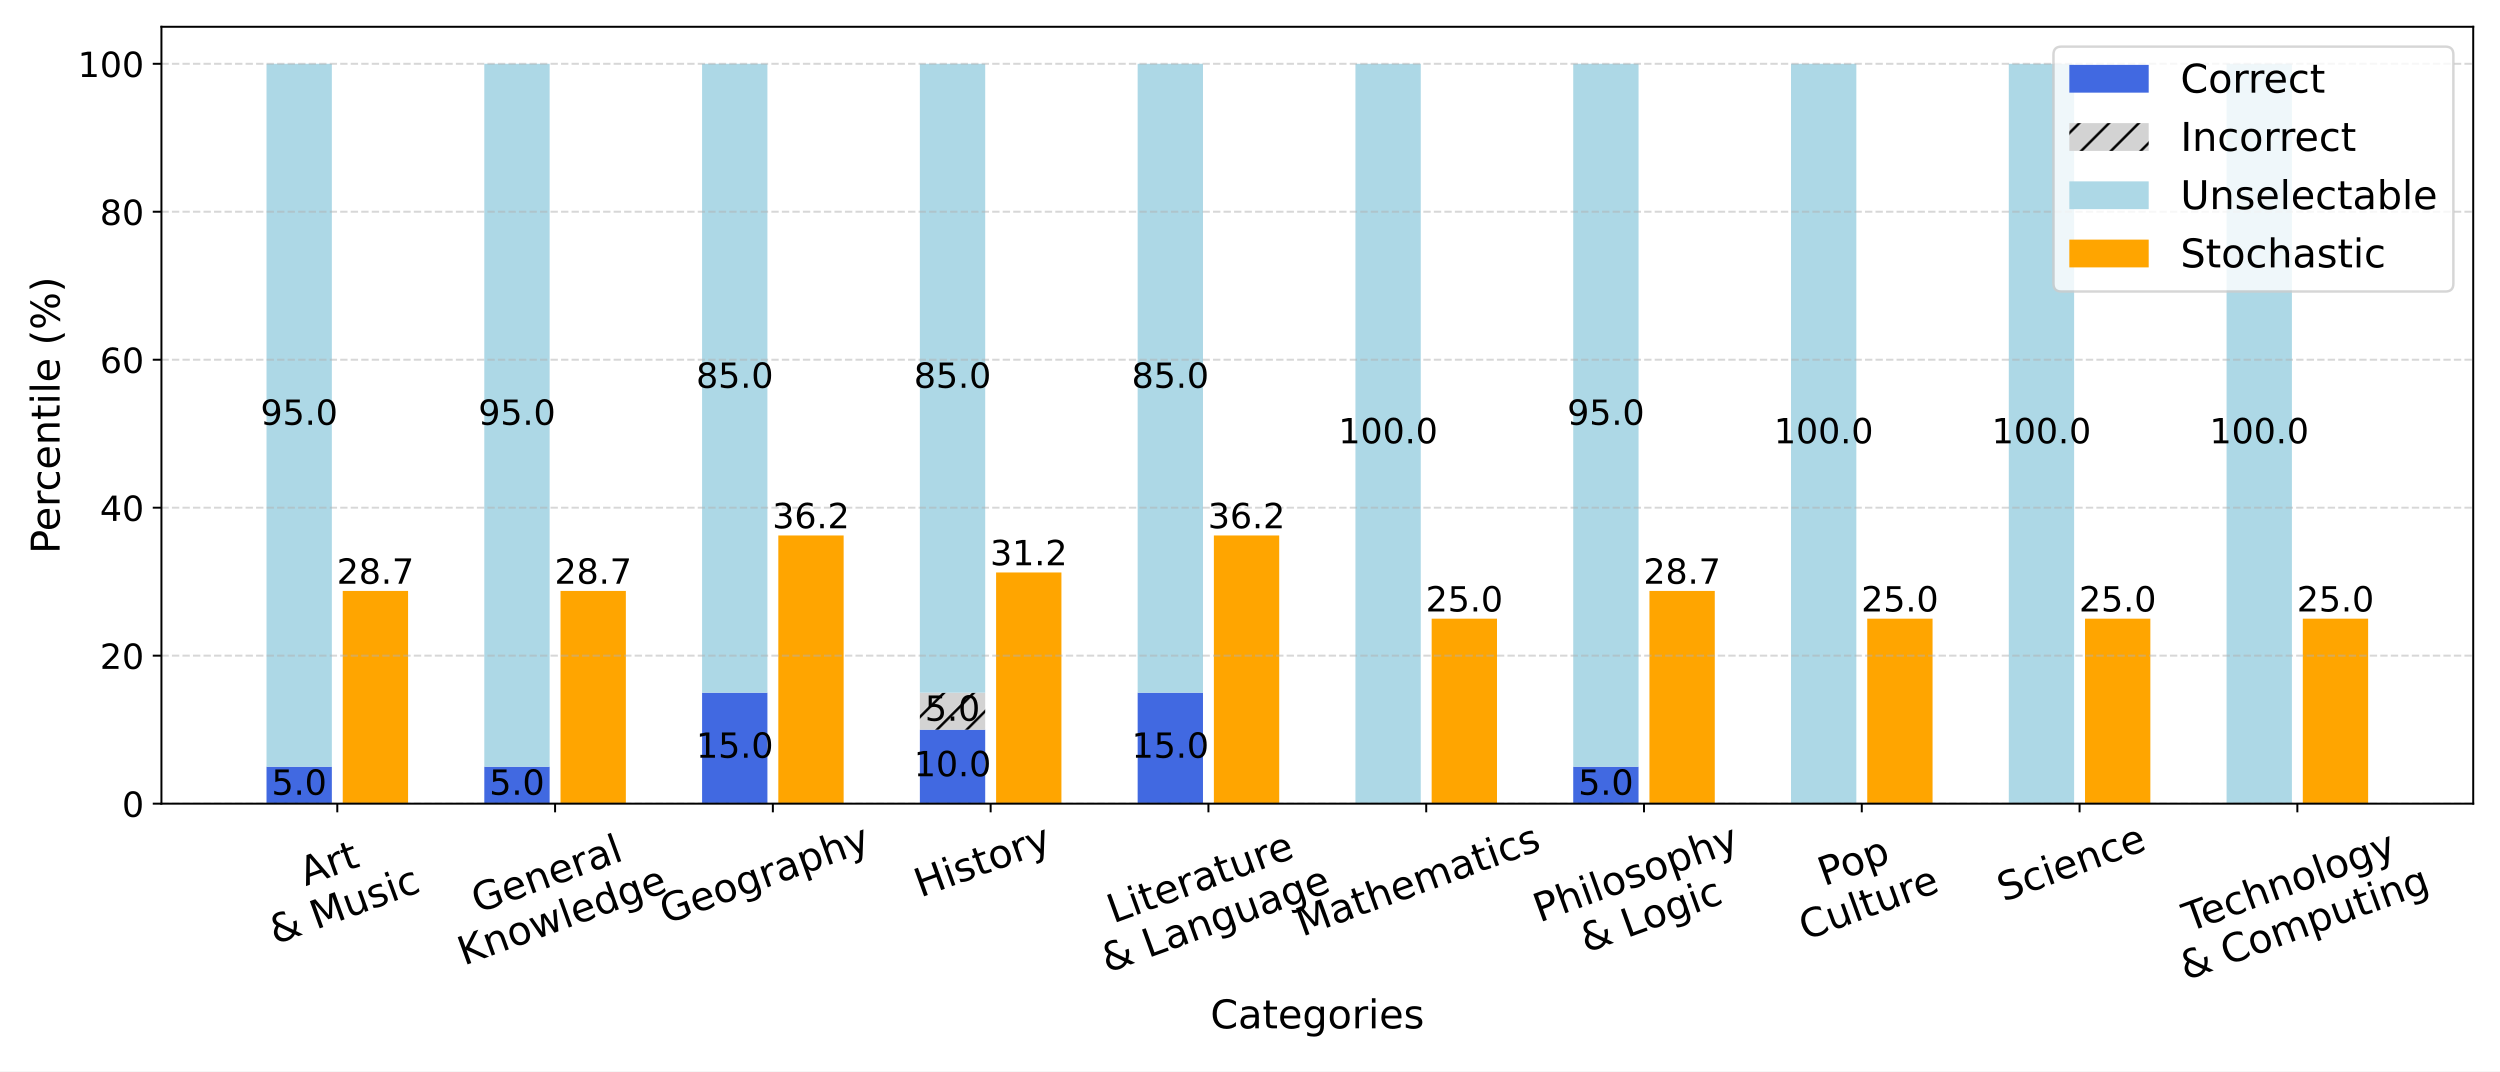
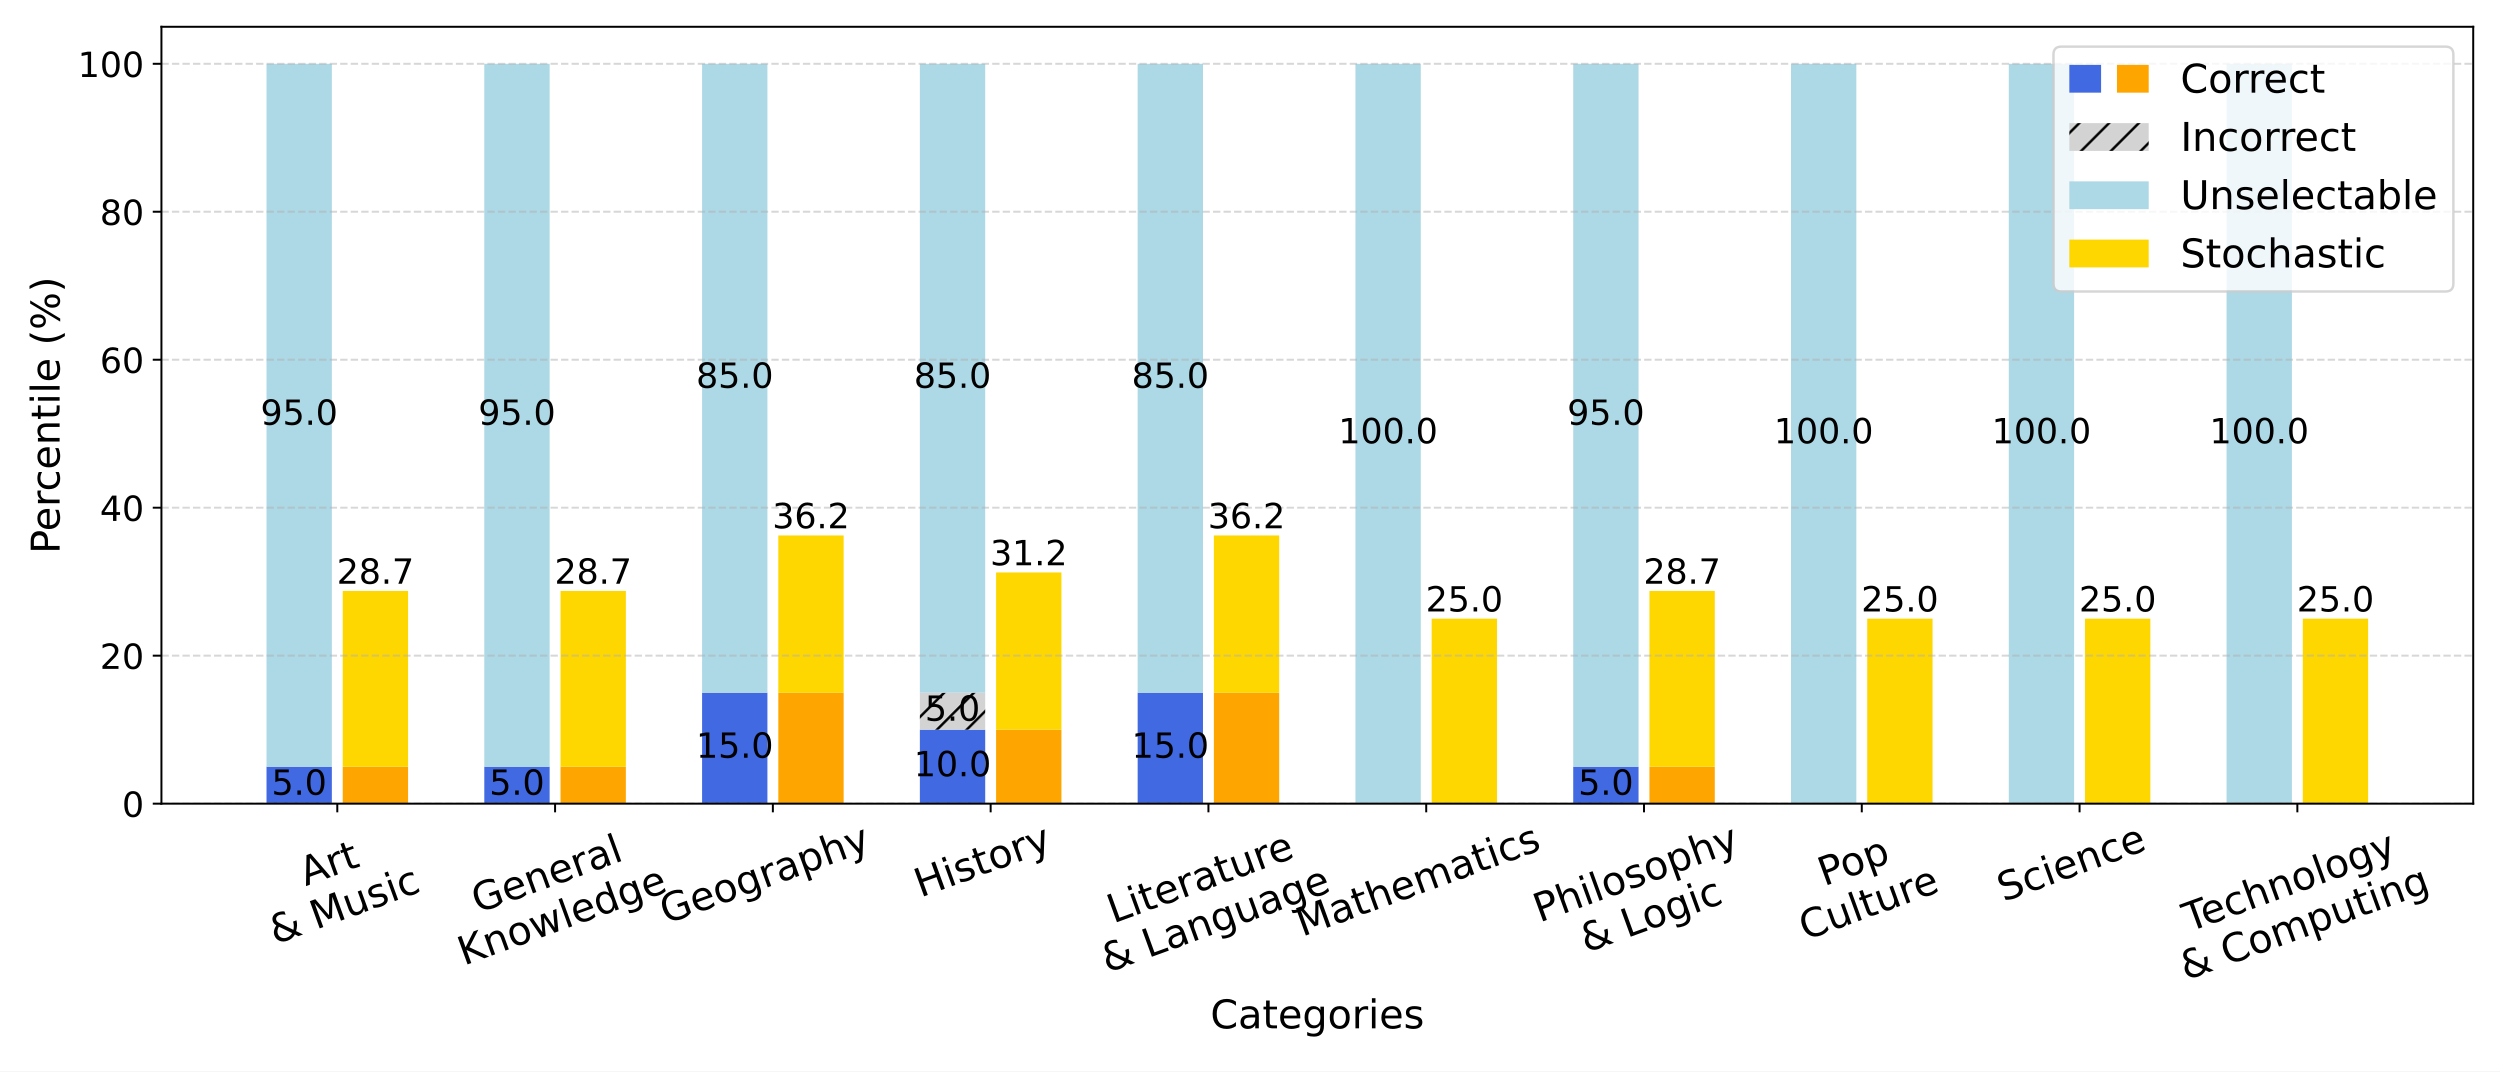
<svg xmlns="http://www.w3.org/2000/svg" xmlns:xlink="http://www.w3.org/1999/xlink" width="1008pt" height="432pt" viewBox="0 0 1008 432" version="1.1">
  <defs>
    <style type="text/css">*{stroke-linejoin: round; stroke-linecap: butt}</style>
  </defs>
  <g id="figure_1">
    <g id="patch_1">
      <path d="M 0 432  L 1008 432  L 1008 0  L 0 0  z " style="fill: #ffffff" />
    </g>
    <g id="axes_1">
      <g id="patch_2">
        <path d="M 65.09 324.036  L 997.2 324.036  L 997.2 10.8  L 65.09 10.8  z " style="fill: #ffffff" />
      </g>
      <g id="patch_3">
-         <path d="M 107.459 324.036  L 133.802 324.036  L 133.802 309.12  L 107.459 309.12  z " clip-path="url(#p99cdf0e77d)" style="fill: #4169e1" />
+         <path d="M 107.459 324.036  L 133.802 324.036  L 133.802 309.12  L 107.459 309.12  z " clip-path="url(#p5d17ee4fff)" style="fill: #4169e1" />
      </g>
      <g id="patch_4">
-         <path d="M 195.269 324.036  L 221.612 324.036  L 221.612 309.12  L 195.269 309.12  z " clip-path="url(#p99cdf0e77d)" style="fill: #4169e1" />
+         <path d="M 195.269 324.036  L 221.612 324.036  L 221.612 309.12  L 195.269 309.12  z " clip-path="url(#p5d17ee4fff)" style="fill: #4169e1" />
      </g>
      <g id="patch_5">
-         <path d="M 283.08 324.036  L 309.423 324.036  L 309.423 279.288  L 283.08 279.288  z " clip-path="url(#p99cdf0e77d)" style="fill: #4169e1" />
+         <path d="M 283.08 324.036  L 309.423 324.036  L 309.423 279.288  L 283.08 279.288  z " clip-path="url(#p5d17ee4fff)" style="fill: #4169e1" />
      </g>
      <g id="patch_6">
-         <path d="M 370.891 324.036  L 397.234 324.036  L 397.234 294.204  L 370.891 294.204  z " clip-path="url(#p99cdf0e77d)" style="fill: #4169e1" />
+         <path d="M 370.891 324.036  L 397.234 324.036  L 397.234 294.204  L 370.891 294.204  z " clip-path="url(#p5d17ee4fff)" style="fill: #4169e1" />
      </g>
      <g id="patch_7">
-         <path d="M 458.701 324.036  L 485.044 324.036  L 485.044 279.288  L 458.701 279.288  z " clip-path="url(#p99cdf0e77d)" style="fill: #4169e1" />
+         <path d="M 458.701 324.036  L 485.044 324.036  L 485.044 279.288  L 458.701 279.288  z " clip-path="url(#p5d17ee4fff)" style="fill: #4169e1" />
      </g>
      <g id="patch_8">
-         <path d="M 546.512 324.036  L 572.855 324.036  L 572.855 324.036  L 546.512 324.036  z " clip-path="url(#p99cdf0e77d)" style="fill: #4169e1" />
+         <path d="M 546.512 324.036  L 572.855 324.036  L 572.855 324.036  L 546.512 324.036  z " clip-path="url(#p5d17ee4fff)" style="fill: #4169e1" />
      </g>
      <g id="patch_9">
-         <path d="M 634.323 324.036  L 660.666 324.036  L 660.666 309.12  L 634.323 309.12  z " clip-path="url(#p99cdf0e77d)" style="fill: #4169e1" />
+         <path d="M 634.323 324.036  L 660.666 324.036  L 660.666 309.12  L 634.323 309.12  z " clip-path="url(#p5d17ee4fff)" style="fill: #4169e1" />
      </g>
      <g id="patch_10">
-         <path d="M 722.133 324.036  L 748.476 324.036  L 748.476 324.036  L 722.133 324.036  z " clip-path="url(#p99cdf0e77d)" style="fill: #4169e1" />
+         <path d="M 722.133 324.036  L 748.476 324.036  L 748.476 324.036  L 722.133 324.036  z " clip-path="url(#p5d17ee4fff)" style="fill: #4169e1" />
      </g>
      <g id="patch_11">
-         <path d="M 809.944 324.036  L 836.287 324.036  L 836.287 324.036  L 809.944 324.036  z " clip-path="url(#p99cdf0e77d)" style="fill: #4169e1" />
+         <path d="M 809.944 324.036  L 836.287 324.036  L 836.287 324.036  L 809.944 324.036  z " clip-path="url(#p5d17ee4fff)" style="fill: #4169e1" />
      </g>
      <g id="patch_12">
-         <path d="M 897.754 324.036  L 924.098 324.036  L 924.098 324.036  L 897.754 324.036  z " clip-path="url(#p99cdf0e77d)" style="fill: #4169e1" />
+         <path d="M 897.754 324.036  L 924.098 324.036  L 924.098 324.036  L 897.754 324.036  z " clip-path="url(#p5d17ee4fff)" style="fill: #4169e1" />
      </g>
      <g id="patch_13">
-         <path d="M 107.459 309.12  L 133.802 309.12  L 133.802 309.12  L 107.459 309.12  z " clip-path="url(#p99cdf0e77d)" style="fill: url(#hf9be5c6418)" />
+         <path d="M 107.459 309.12  L 133.802 309.12  L 133.802 309.12  L 107.459 309.12  z " clip-path="url(#p5d17ee4fff)" style="fill: url(#he1ae706a05)" />
      </g>
      <g id="patch_14">
-         <path d="M 195.269 309.12  L 221.612 309.12  L 221.612 309.12  L 195.269 309.12  z " clip-path="url(#p99cdf0e77d)" style="fill: url(#hf9be5c6418)" />
+         <path d="M 195.269 309.12  L 221.612 309.12  L 221.612 309.12  L 195.269 309.12  z " clip-path="url(#p5d17ee4fff)" style="fill: url(#he1ae706a05)" />
      </g>
      <g id="patch_15">
-         <path d="M 283.08 279.288  L 309.423 279.288  L 309.423 279.288  L 283.08 279.288  z " clip-path="url(#p99cdf0e77d)" style="fill: url(#hf9be5c6418)" />
+         <path d="M 283.08 279.288  L 309.423 279.288  L 309.423 279.288  L 283.08 279.288  z " clip-path="url(#p5d17ee4fff)" style="fill: url(#he1ae706a05)" />
      </g>
      <g id="patch_16">
-         <path d="M 370.891 294.204  L 397.234 294.204  L 397.234 279.288  L 370.891 279.288  z " clip-path="url(#p99cdf0e77d)" style="fill: url(#hf9be5c6418)" />
+         <path d="M 370.891 294.204  L 397.234 294.204  L 397.234 279.288  L 370.891 279.288  z " clip-path="url(#p5d17ee4fff)" style="fill: url(#he1ae706a05)" />
      </g>
      <g id="patch_17">
-         <path d="M 458.701 279.288  L 485.044 279.288  L 485.044 279.288  L 458.701 279.288  z " clip-path="url(#p99cdf0e77d)" style="fill: url(#hf9be5c6418)" />
+         <path d="M 458.701 279.288  L 485.044 279.288  L 485.044 279.288  L 458.701 279.288  z " clip-path="url(#p5d17ee4fff)" style="fill: url(#he1ae706a05)" />
      </g>
      <g id="patch_18">
-         <path d="M 546.512 324.036  L 572.855 324.036  L 572.855 324.036  L 546.512 324.036  z " clip-path="url(#p99cdf0e77d)" style="fill: url(#hf9be5c6418)" />
+         <path d="M 546.512 324.036  L 572.855 324.036  L 572.855 324.036  L 546.512 324.036  z " clip-path="url(#p5d17ee4fff)" style="fill: url(#he1ae706a05)" />
      </g>
      <g id="patch_19">
-         <path d="M 634.323 309.12  L 660.666 309.12  L 660.666 309.12  L 634.323 309.12  z " clip-path="url(#p99cdf0e77d)" style="fill: url(#hf9be5c6418)" />
+         <path d="M 634.323 309.12  L 660.666 309.12  L 660.666 309.12  L 634.323 309.12  z " clip-path="url(#p5d17ee4fff)" style="fill: url(#he1ae706a05)" />
      </g>
      <g id="patch_20">
-         <path d="M 722.133 324.036  L 748.476 324.036  L 748.476 324.036  L 722.133 324.036  z " clip-path="url(#p99cdf0e77d)" style="fill: url(#hf9be5c6418)" />
+         <path d="M 722.133 324.036  L 748.476 324.036  L 748.476 324.036  L 722.133 324.036  z " clip-path="url(#p5d17ee4fff)" style="fill: url(#he1ae706a05)" />
      </g>
      <g id="patch_21">
-         <path d="M 809.944 324.036  L 836.287 324.036  L 836.287 324.036  L 809.944 324.036  z " clip-path="url(#p99cdf0e77d)" style="fill: url(#hf9be5c6418)" />
+         <path d="M 809.944 324.036  L 836.287 324.036  L 836.287 324.036  L 809.944 324.036  z " clip-path="url(#p5d17ee4fff)" style="fill: url(#he1ae706a05)" />
      </g>
      <g id="patch_22">
-         <path d="M 897.754 324.036  L 924.098 324.036  L 924.098 324.036  L 897.754 324.036  z " clip-path="url(#p99cdf0e77d)" style="fill: url(#hf9be5c6418)" />
+         <path d="M 897.754 324.036  L 924.098 324.036  L 924.098 324.036  L 897.754 324.036  z " clip-path="url(#p5d17ee4fff)" style="fill: url(#he1ae706a05)" />
      </g>
      <g id="patch_23">
-         <path d="M 107.459 309.12  L 133.802 309.12  L 133.802 25.716  L 107.459 25.716  z " clip-path="url(#p99cdf0e77d)" style="fill: #add8e6" />
+         <path d="M 107.459 309.12  L 133.802 309.12  L 133.802 25.716  L 107.459 25.716  z " clip-path="url(#p5d17ee4fff)" style="fill: #add8e6" />
      </g>
      <g id="patch_24">
-         <path d="M 195.269 309.12  L 221.612 309.12  L 221.612 25.716  L 195.269 25.716  z " clip-path="url(#p99cdf0e77d)" style="fill: #add8e6" />
+         <path d="M 195.269 309.12  L 221.612 309.12  L 221.612 25.716  L 195.269 25.716  z " clip-path="url(#p5d17ee4fff)" style="fill: #add8e6" />
      </g>
      <g id="patch_25">
-         <path d="M 283.08 279.288  L 309.423 279.288  L 309.423 25.716  L 283.08 25.716  z " clip-path="url(#p99cdf0e77d)" style="fill: #add8e6" />
+         <path d="M 283.08 279.288  L 309.423 279.288  L 309.423 25.716  L 283.08 25.716  z " clip-path="url(#p5d17ee4fff)" style="fill: #add8e6" />
      </g>
      <g id="patch_26">
-         <path d="M 370.891 279.288  L 397.234 279.288  L 397.234 25.716  L 370.891 25.716  z " clip-path="url(#p99cdf0e77d)" style="fill: #add8e6" />
+         <path d="M 370.891 279.288  L 397.234 279.288  L 397.234 25.716  L 370.891 25.716  z " clip-path="url(#p5d17ee4fff)" style="fill: #add8e6" />
      </g>
      <g id="patch_27">
-         <path d="M 458.701 279.288  L 485.044 279.288  L 485.044 25.716  L 458.701 25.716  z " clip-path="url(#p99cdf0e77d)" style="fill: #add8e6" />
+         <path d="M 458.701 279.288  L 485.044 279.288  L 485.044 25.716  L 458.701 25.716  z " clip-path="url(#p5d17ee4fff)" style="fill: #add8e6" />
      </g>
      <g id="patch_28">
-         <path d="M 546.512 324.036  L 572.855 324.036  L 572.855 25.716  L 546.512 25.716  z " clip-path="url(#p99cdf0e77d)" style="fill: #add8e6" />
+         <path d="M 546.512 324.036  L 572.855 324.036  L 572.855 25.716  L 546.512 25.716  z " clip-path="url(#p5d17ee4fff)" style="fill: #add8e6" />
      </g>
      <g id="patch_29">
-         <path d="M 634.323 309.12  L 660.666 309.12  L 660.666 25.716  L 634.323 25.716  z " clip-path="url(#p99cdf0e77d)" style="fill: #add8e6" />
+         <path d="M 634.323 309.12  L 660.666 309.12  L 660.666 25.716  L 634.323 25.716  z " clip-path="url(#p5d17ee4fff)" style="fill: #add8e6" />
      </g>
      <g id="patch_30">
-         <path d="M 722.133 324.036  L 748.476 324.036  L 748.476 25.716  L 722.133 25.716  z " clip-path="url(#p99cdf0e77d)" style="fill: #add8e6" />
+         <path d="M 722.133 324.036  L 748.476 324.036  L 748.476 25.716  L 722.133 25.716  z " clip-path="url(#p5d17ee4fff)" style="fill: #add8e6" />
      </g>
      <g id="patch_31">
-         <path d="M 809.944 324.036  L 836.287 324.036  L 836.287 25.716  L 809.944 25.716  z " clip-path="url(#p99cdf0e77d)" style="fill: #add8e6" />
+         <path d="M 809.944 324.036  L 836.287 324.036  L 836.287 25.716  L 809.944 25.716  z " clip-path="url(#p5d17ee4fff)" style="fill: #add8e6" />
      </g>
      <g id="patch_32">
-         <path d="M 897.754 324.036  L 924.098 324.036  L 924.098 25.716  L 897.754 25.716  z " clip-path="url(#p99cdf0e77d)" style="fill: #add8e6" />
+         <path d="M 897.754 324.036  L 924.098 324.036  L 924.098 25.716  L 897.754 25.716  z " clip-path="url(#p5d17ee4fff)" style="fill: #add8e6" />
      </g>
      <g id="patch_33">
-         <path d="M 138.192 324.036  L 164.536 324.036  L 164.536 238.269  L 138.192 238.269  z " clip-path="url(#p99cdf0e77d)" style="fill: #ffa500" />
+         <path d="M 138.192 324.036  L 164.536 324.036  L 164.536 309.12  L 138.192 309.12  z " clip-path="url(#p5d17ee4fff)" style="fill: #ffa500" />
      </g>
      <g id="patch_34">
-         <path d="M 226.003 324.036  L 252.346 324.036  L 252.346 238.269  L 226.003 238.269  z " clip-path="url(#p99cdf0e77d)" style="fill: #ffa500" />
+         <path d="M 226.003 324.036  L 252.346 324.036  L 252.346 309.12  L 226.003 309.12  z " clip-path="url(#p5d17ee4fff)" style="fill: #ffa500" />
      </g>
      <g id="patch_35">
-         <path d="M 313.814 324.036  L 340.157 324.036  L 340.157 215.895  L 313.814 215.895  z " clip-path="url(#p99cdf0e77d)" style="fill: #ffa500" />
+         <path d="M 313.814 324.036  L 340.157 324.036  L 340.157 279.288  L 313.814 279.288  z " clip-path="url(#p5d17ee4fff)" style="fill: #ffa500" />
      </g>
      <g id="patch_36">
-         <path d="M 401.624 324.036  L 427.967 324.036  L 427.967 230.811  L 401.624 230.811  z " clip-path="url(#p99cdf0e77d)" style="fill: #ffa500" />
+         <path d="M 401.624 324.036  L 427.967 324.036  L 427.967 294.204  L 401.624 294.204  z " clip-path="url(#p5d17ee4fff)" style="fill: #ffa500" />
      </g>
      <g id="patch_37">
-         <path d="M 489.435 324.036  L 515.778 324.036  L 515.778 215.895  L 489.435 215.895  z " clip-path="url(#p99cdf0e77d)" style="fill: #ffa500" />
+         <path d="M 489.435 324.036  L 515.778 324.036  L 515.778 279.288  L 489.435 279.288  z " clip-path="url(#p5d17ee4fff)" style="fill: #ffa500" />
      </g>
      <g id="patch_38">
-         <path d="M 577.246 324.036  L 603.589 324.036  L 603.589 249.456  L 577.246 249.456  z " clip-path="url(#p99cdf0e77d)" style="fill: #ffa500" />
+         <path d="M 577.246 324.036  L 603.589 324.036  L 603.589 324.036  L 577.246 324.036  z " clip-path="url(#p5d17ee4fff)" style="fill: #ffa500" />
      </g>
      <g id="patch_39">
-         <path d="M 665.056 324.036  L 691.399 324.036  L 691.399 238.269  L 665.056 238.269  z " clip-path="url(#p99cdf0e77d)" style="fill: #ffa500" />
+         <path d="M 665.056 324.036  L 691.399 324.036  L 691.399 309.12  L 665.056 309.12  z " clip-path="url(#p5d17ee4fff)" style="fill: #ffa500" />
      </g>
      <g id="patch_40">
-         <path d="M 752.867 324.036  L 779.21 324.036  L 779.21 249.456  L 752.867 249.456  z " clip-path="url(#p99cdf0e77d)" style="fill: #ffa500" />
+         <path d="M 752.867 324.036  L 779.21 324.036  L 779.21 324.036  L 752.867 324.036  z " clip-path="url(#p5d17ee4fff)" style="fill: #ffa500" />
      </g>
      <g id="patch_41">
-         <path d="M 840.678 324.036  L 867.021 324.036  L 867.021 249.456  L 840.678 249.456  z " clip-path="url(#p99cdf0e77d)" style="fill: #ffa500" />
+         <path d="M 840.678 324.036  L 867.021 324.036  L 867.021 324.036  L 840.678 324.036  z " clip-path="url(#p5d17ee4fff)" style="fill: #ffa500" />
      </g>
      <g id="patch_42">
-         <path d="M 928.488 324.036  L 954.831 324.036  L 954.831 249.456  L 928.488 249.456  z " clip-path="url(#p99cdf0e77d)" style="fill: #ffa500" />
+         <path d="M 928.488 324.036  L 954.831 324.036  L 954.831 324.036  L 928.488 324.036  z " clip-path="url(#p5d17ee4fff)" style="fill: #ffa500" />
+       </g>
+       <g id="patch_43">
+         <path d="M 138.192 309.12  L 164.536 309.12  L 164.536 238.269  L 138.192 238.269  z " clip-path="url(#p5d17ee4fff)" style="fill: #ffd700" />
+       </g>
+       <g id="patch_44">
+         <path d="M 226.003 309.12  L 252.346 309.12  L 252.346 238.269  L 226.003 238.269  z " clip-path="url(#p5d17ee4fff)" style="fill: #ffd700" />
+       </g>
+       <g id="patch_45">
+         <path d="M 313.814 279.288  L 340.157 279.288  L 340.157 215.895  L 313.814 215.895  z " clip-path="url(#p5d17ee4fff)" style="fill: #ffd700" />
+       </g>
+       <g id="patch_46">
+         <path d="M 401.624 294.204  L 427.967 294.204  L 427.967 230.811  L 401.624 230.811  z " clip-path="url(#p5d17ee4fff)" style="fill: #ffd700" />
+       </g>
+       <g id="patch_47">
+         <path d="M 489.435 279.288  L 515.778 279.288  L 515.778 215.895  L 489.435 215.895  z " clip-path="url(#p5d17ee4fff)" style="fill: #ffd700" />
+       </g>
+       <g id="patch_48">
+         <path d="M 577.246 324.036  L 603.589 324.036  L 603.589 249.456  L 577.246 249.456  z " clip-path="url(#p5d17ee4fff)" style="fill: #ffd700" />
+       </g>
+       <g id="patch_49">
+         <path d="M 665.056 309.12  L 691.399 309.12  L 691.399 238.269  L 665.056 238.269  z " clip-path="url(#p5d17ee4fff)" style="fill: #ffd700" />
+       </g>
+       <g id="patch_50">
+         <path d="M 752.867 324.036  L 779.21 324.036  L 779.21 249.456  L 752.867 249.456  z " clip-path="url(#p5d17ee4fff)" style="fill: #ffd700" />
+       </g>
+       <g id="patch_51">
+         <path d="M 840.678 324.036  L 867.021 324.036  L 867.021 249.456  L 840.678 249.456  z " clip-path="url(#p5d17ee4fff)" style="fill: #ffd700" />
+       </g>
+       <g id="patch_52">
+         <path d="M 928.488 324.036  L 954.831 324.036  L 954.831 249.456  L 928.488 249.456  z " clip-path="url(#p5d17ee4fff)" style="fill: #ffd700" />
      </g>
      <g id="matplotlib.axis_1">
        <g id="xtick_1">
          <g id="line2d_1">
            <defs>
-               <path id="m1ea7043ec4" d="M 0 0  L 0 3.5  " style="stroke: #000000; stroke-width: 0.8" />
+               <path id="ma8c52b5fc9" d="M 0 0  L 0 3.5  " style="stroke: #000000; stroke-width: 0.8" />
            </defs>
            <g>
-               <use xlink:href="#m1ea7043ec4" x="135.997" y="324.036" style="stroke: #000000; stroke-width: 0.8" />
+               <use xlink:href="#ma8c52b5fc9" x="135.997" y="324.036" style="stroke: #000000; stroke-width: 0.8" />
            </g>
          </g>
          <g id="text_1">
            <text style="font-size: 16px; font-family: 'DejaVu Sans', 'Bitstream Vera Sans', 'Computer Modern Sans Serif', 'Lucida Grande', 'Verdana', 'Geneva', 'Lucid', 'Arial', 'Helvetica', 'Avant Garde', sans-serif" transform="translate(123.2632 357.3179) rotate(-20)">Art</text>
            <text style="font-size: 16px; font-family: 'DejaVu Sans', 'Bitstream Vera Sans', 'Computer Modern Sans Serif', 'Lucida Grande', 'Verdana', 'Geneva', 'Lucid', 'Arial', 'Helvetica', 'Avant Garde', sans-serif" transform="translate(110.9308 380.8729) rotate(-20)">&amp; Music</text>
          </g>
        </g>
        <g id="xtick_2">
          <g id="line2d_2">
            <g>
-               <use xlink:href="#m1ea7043ec4" x="223.808" y="324.036" style="stroke: #000000; stroke-width: 0.8" />
+               <use xlink:href="#ma8c52b5fc9" x="223.808" y="324.036" style="stroke: #000000; stroke-width: 0.8" />
            </g>
          </g>
          <g id="text_2">
            <text style="font-size: 16px; font-family: 'DejaVu Sans', 'Bitstream Vera Sans', 'Computer Modern Sans Serif', 'Lucida Grande', 'Verdana', 'Geneva', 'Lucid', 'Arial', 'Helvetica', 'Avant Garde', sans-serif" transform="translate(192.6277 368.2852) rotate(-20)">General</text>
            <text style="font-size: 16px; font-family: 'DejaVu Sans', 'Bitstream Vera Sans', 'Computer Modern Sans Serif', 'Lucida Grande', 'Verdana', 'Geneva', 'Lucid', 'Arial', 'Helvetica', 'Avant Garde', sans-serif" transform="translate(187.0552 389.3797) rotate(-20)">Knowledge</text>
          </g>
        </g>
        <g id="xtick_3">
          <g id="line2d_3">
            <g>
-               <use xlink:href="#m1ea7043ec4" x="311.618" y="324.036" style="stroke: #000000; stroke-width: 0.8" />
+               <use xlink:href="#ma8c52b5fc9" x="311.618" y="324.036" style="stroke: #000000; stroke-width: 0.8" />
            </g>
          </g>
          <g id="text_3">
            <text style="font-size: 16px; font-family: 'DejaVu Sans', 'Bitstream Vera Sans', 'Computer Modern Sans Serif', 'Lucida Grande', 'Verdana', 'Geneva', 'Lucid', 'Arial', 'Helvetica', 'Avant Garde', sans-serif" transform="translate(268.5583 372.6746) rotate(-20)">Geography</text>
            <text style="font-size: 16px; font-family: 'DejaVu Sans', 'Bitstream Vera Sans', 'Computer Modern Sans Serif', 'Lucida Grande', 'Verdana', 'Geneva', 'Lucid', 'Arial', 'Helvetica', 'Avant Garde', sans-serif" transform="translate(316.1923 374.4035) rotate(-20)" />
          </g>
        </g>
        <g id="xtick_4">
          <g id="line2d_4">
            <g>
-               <use xlink:href="#m1ea7043ec4" x="399.429" y="324.036" style="stroke: #000000; stroke-width: 0.8" />
+               <use xlink:href="#ma8c52b5fc9" x="399.429" y="324.036" style="stroke: #000000; stroke-width: 0.8" />
            </g>
          </g>
          <g id="text_4">
            <text style="font-size: 16px; font-family: 'DejaVu Sans', 'Bitstream Vera Sans', 'Computer Modern Sans Serif', 'Lucida Grande', 'Verdana', 'Geneva', 'Lucid', 'Arial', 'Helvetica', 'Avant Garde', sans-serif" transform="translate(371.1303 361.9291) rotate(-20)">History</text>
            <text style="font-size: 16px; font-family: 'DejaVu Sans', 'Bitstream Vera Sans', 'Computer Modern Sans Serif', 'Lucida Grande', 'Verdana', 'Geneva', 'Lucid', 'Arial', 'Helvetica', 'Avant Garde', sans-serif" transform="translate(404.003 369.0308) rotate(-20)" />
          </g>
        </g>
        <g id="xtick_5">
          <g id="line2d_5">
            <g>
-               <use xlink:href="#m1ea7043ec4" x="487.24" y="324.036" style="stroke: #000000; stroke-width: 0.8" />
+               <use xlink:href="#ma8c52b5fc9" x="487.24" y="324.036" style="stroke: #000000; stroke-width: 0.8" />
            </g>
          </g>
          <g id="text_5">
            <text style="font-size: 16px; font-family: 'DejaVu Sans', 'Bitstream Vera Sans', 'Computer Modern Sans Serif', 'Lucida Grande', 'Verdana', 'Geneva', 'Lucid', 'Arial', 'Helvetica', 'Avant Garde', sans-serif" transform="translate(448.8804 372.3638) rotate(-20)">Literature</text>
            <text style="font-size: 16px; font-family: 'DejaVu Sans', 'Bitstream Vera Sans', 'Computer Modern Sans Serif', 'Lucida Grande', 'Verdana', 'Geneva', 'Lucid', 'Arial', 'Helvetica', 'Avant Garde', sans-serif" transform="translate(446.4605 392.3109) rotate(-20)">&amp; Language</text>
          </g>
        </g>
        <g id="xtick_6">
          <g id="line2d_6">
            <g>
-               <use xlink:href="#m1ea7043ec4" x="575.05" y="324.036" style="stroke: #000000; stroke-width: 0.8" />
+               <use xlink:href="#ma8c52b5fc9" x="575.05" y="324.036" style="stroke: #000000; stroke-width: 0.8" />
            </g>
          </g>
          <g id="text_6">
            <text style="font-size: 16px; font-family: 'DejaVu Sans', 'Bitstream Vera Sans', 'Computer Modern Sans Serif', 'Lucida Grande', 'Verdana', 'Geneva', 'Lucid', 'Arial', 'Helvetica', 'Avant Garde', sans-serif" transform="translate(525.0518 377.7253) rotate(-20)">Mathematics</text>
            <text style="font-size: 16px; font-family: 'DejaVu Sans', 'Bitstream Vera Sans', 'Computer Modern Sans Serif', 'Lucida Grande', 'Verdana', 'Geneva', 'Lucid', 'Arial', 'Helvetica', 'Avant Garde', sans-serif" transform="translate(579.6242 376.9289) rotate(-20)" />
          </g>
        </g>
        <g id="xtick_7">
          <g id="line2d_7">
            <g>
-               <use xlink:href="#m1ea7043ec4" x="662.861" y="324.036" style="stroke: #000000; stroke-width: 0.8" />
+               <use xlink:href="#ma8c52b5fc9" x="662.861" y="324.036" style="stroke: #000000; stroke-width: 0.8" />
            </g>
          </g>
          <g id="text_7">
            <text style="font-size: 16px; font-family: 'DejaVu Sans', 'Bitstream Vera Sans', 'Computer Modern Sans Serif', 'Lucida Grande', 'Verdana', 'Geneva', 'Lucid', 'Arial', 'Helvetica', 'Avant Garde', sans-serif" transform="translate(620.7312 371.9974) rotate(-20)">Philosophy</text>
            <text style="font-size: 16px; font-family: 'DejaVu Sans', 'Bitstream Vera Sans', 'Computer Modern Sans Serif', 'Lucida Grande', 'Verdana', 'Geneva', 'Lucid', 'Arial', 'Helvetica', 'Avant Garde', sans-serif" transform="translate(639.5319 384.2208) rotate(-20)">&amp; Logic</text>
          </g>
        </g>
        <g id="xtick_8">
          <g id="line2d_8">
            <g>
-               <use xlink:href="#m1ea7043ec4" x="750.672" y="324.036" style="stroke: #000000; stroke-width: 0.8" />
+               <use xlink:href="#ma8c52b5fc9" x="750.672" y="324.036" style="stroke: #000000; stroke-width: 0.8" />
            </g>
          </g>
          <g id="text_8">
            <text style="font-size: 16px; font-family: 'DejaVu Sans', 'Bitstream Vera Sans', 'Computer Modern Sans Serif', 'Lucida Grande', 'Verdana', 'Geneva', 'Lucid', 'Arial', 'Helvetica', 'Avant Garde', sans-serif" transform="translate(735.4851 357.3807) rotate(-20)">Pop</text>
            <text style="font-size: 16px; font-family: 'DejaVu Sans', 'Bitstream Vera Sans', 'Computer Modern Sans Serif', 'Lucida Grande', 'Verdana', 'Geneva', 'Lucid', 'Arial', 'Helvetica', 'Avant Garde', sans-serif" transform="translate(727.8852 379.2132) rotate(-20)">Culture</text>
          </g>
        </g>
        <g id="xtick_9">
          <g id="line2d_9">
            <g>
-               <use xlink:href="#m1ea7043ec4" x="838.482" y="324.036" style="stroke: #000000; stroke-width: 0.8" />
+               <use xlink:href="#ma8c52b5fc9" x="838.482" y="324.036" style="stroke: #000000; stroke-width: 0.8" />
            </g>
          </g>
          <g id="text_9">
            <text style="font-size: 16px; font-family: 'DejaVu Sans', 'Bitstream Vera Sans', 'Computer Modern Sans Serif', 'Lucida Grande', 'Verdana', 'Geneva', 'Lucid', 'Arial', 'Helvetica', 'Avant Garde', sans-serif" transform="translate(807.785 363.6752) rotate(-20)">Science</text>
            <text style="font-size: 16px; font-family: 'DejaVu Sans', 'Bitstream Vera Sans', 'Computer Modern Sans Serif', 'Lucida Grande', 'Verdana', 'Geneva', 'Lucid', 'Arial', 'Helvetica', 'Avant Garde', sans-serif" transform="translate(843.0562 369.9038) rotate(-20)" />
          </g>
        </g>
        <g id="xtick_10">
          <g id="line2d_10">
            <g>
-               <use xlink:href="#m1ea7043ec4" x="926.293" y="324.036" style="stroke: #000000; stroke-width: 0.8" />
+               <use xlink:href="#ma8c52b5fc9" x="926.293" y="324.036" style="stroke: #000000; stroke-width: 0.8" />
            </g>
          </g>
          <g id="text_10">
            <text style="font-size: 16px; font-family: 'DejaVu Sans', 'Bitstream Vera Sans', 'Computer Modern Sans Serif', 'Lucida Grande', 'Verdana', 'Geneva', 'Lucid', 'Arial', 'Helvetica', 'Avant Garde', sans-serif" transform="translate(882.6279 375.816) rotate(-20)">Technology</text>
            <text style="font-size: 16px; font-family: 'DejaVu Sans', 'Bitstream Vera Sans', 'Computer Modern Sans Serif', 'Lucida Grande', 'Verdana', 'Geneva', 'Lucid', 'Arial', 'Helvetica', 'Avant Garde', sans-serif" transform="translate(881.3345 395.3531) rotate(-20)">&amp; Computing</text>
          </g>
        </g>
        <g id="text_11">
          <text style="font-size: 16px; font-family: 'DejaVu Sans', 'Bitstream Vera Sans', 'Computer Modern Sans Serif', 'Lucida Grande', 'Verdana', 'Geneva', 'Lucid', 'Arial', 'Helvetica', 'Avant Garde', sans-serif; text-anchor: middle" x="531.145" y="414.637" transform="rotate(-0 531.145 414.6375)">Categories</text>
        </g>
      </g>
      <g id="matplotlib.axis_2">
        <g id="ytick_1">
          <g id="line2d_11">
-             <path d="M 65.09 324.036  L 997.2 324.036  " clip-path="url(#p99cdf0e77d)" style="fill: none; stroke-dasharray: 2.96,1.28; stroke-dashoffset: 0; stroke: #b0b0b0; stroke-opacity: 0.5; stroke-width: 0.8" />
+             <path d="M 65.09 324.036  L 997.2 324.036  " clip-path="url(#p5d17ee4fff)" style="fill: none; stroke-dasharray: 2.96,1.28; stroke-dashoffset: 0; stroke: #b0b0b0; stroke-opacity: 0.5; stroke-width: 0.8" />
          </g>
          <g id="line2d_12">
            <defs>
-               <path id="mf846d7a390" d="M 0 0  L -3.5 0  " style="stroke: #000000; stroke-width: 0.8" />
+               <path id="m3b069ec72b" d="M 0 0  L -3.5 0  " style="stroke: #000000; stroke-width: 0.8" />
            </defs>
            <g>
-               <use xlink:href="#mf846d7a390" x="65.09" y="324.036" style="stroke: #000000; stroke-width: 0.8" />
+               <use xlink:href="#m3b069ec72b" x="65.09" y="324.036" style="stroke: #000000; stroke-width: 0.8" />
            </g>
          </g>
          <g id="text_12">
            <text style="font-size: 14px; font-family: 'DejaVu Sans', 'Bitstream Vera Sans', 'Computer Modern Sans Serif', 'Lucida Grande', 'Verdana', 'Geneva', 'Lucid', 'Arial', 'Helvetica', 'Avant Garde', sans-serif; text-anchor: end" x="58.09" y="329.355" transform="rotate(-0 58.09 329.3551)">0</text>
          </g>
        </g>
        <g id="ytick_2">
          <g id="line2d_13">
-             <path d="M 65.09 264.372  L 997.2 264.372  " clip-path="url(#p99cdf0e77d)" style="fill: none; stroke-dasharray: 2.96,1.28; stroke-dashoffset: 0; stroke: #b0b0b0; stroke-opacity: 0.5; stroke-width: 0.8" />
+             <path d="M 65.09 264.372  L 997.2 264.372  " clip-path="url(#p5d17ee4fff)" style="fill: none; stroke-dasharray: 2.96,1.28; stroke-dashoffset: 0; stroke: #b0b0b0; stroke-opacity: 0.5; stroke-width: 0.8" />
          </g>
          <g id="line2d_14">
            <g>
-               <use xlink:href="#mf846d7a390" x="65.09" y="264.372" style="stroke: #000000; stroke-width: 0.8" />
+               <use xlink:href="#m3b069ec72b" x="65.09" y="264.372" style="stroke: #000000; stroke-width: 0.8" />
            </g>
          </g>
          <g id="text_13">
            <text style="font-size: 14px; font-family: 'DejaVu Sans', 'Bitstream Vera Sans', 'Computer Modern Sans Serif', 'Lucida Grande', 'Verdana', 'Geneva', 'Lucid', 'Arial', 'Helvetica', 'Avant Garde', sans-serif; text-anchor: end" x="58.09" y="269.691" transform="rotate(-0 58.09 269.6911)">20</text>
          </g>
        </g>
        <g id="ytick_3">
          <g id="line2d_15">
-             <path d="M 65.09 204.708  L 997.2 204.708  " clip-path="url(#p99cdf0e77d)" style="fill: none; stroke-dasharray: 2.96,1.28; stroke-dashoffset: 0; stroke: #b0b0b0; stroke-opacity: 0.5; stroke-width: 0.8" />
+             <path d="M 65.09 204.708  L 997.2 204.708  " clip-path="url(#p5d17ee4fff)" style="fill: none; stroke-dasharray: 2.96,1.28; stroke-dashoffset: 0; stroke: #b0b0b0; stroke-opacity: 0.5; stroke-width: 0.8" />
          </g>
          <g id="line2d_16">
            <g>
-               <use xlink:href="#mf846d7a390" x="65.09" y="204.708" style="stroke: #000000; stroke-width: 0.8" />
+               <use xlink:href="#m3b069ec72b" x="65.09" y="204.708" style="stroke: #000000; stroke-width: 0.8" />
            </g>
          </g>
          <g id="text_14">
            <text style="font-size: 14px; font-family: 'DejaVu Sans', 'Bitstream Vera Sans', 'Computer Modern Sans Serif', 'Lucida Grande', 'Verdana', 'Geneva', 'Lucid', 'Arial', 'Helvetica', 'Avant Garde', sans-serif; text-anchor: end" x="58.09" y="210.027" transform="rotate(-0 58.09 210.027)">40</text>
          </g>
        </g>
        <g id="ytick_4">
          <g id="line2d_17">
-             <path d="M 65.09 145.044  L 997.2 145.044  " clip-path="url(#p99cdf0e77d)" style="fill: none; stroke-dasharray: 2.96,1.28; stroke-dashoffset: 0; stroke: #b0b0b0; stroke-opacity: 0.5; stroke-width: 0.8" />
+             <path d="M 65.09 145.044  L 997.2 145.044  " clip-path="url(#p5d17ee4fff)" style="fill: none; stroke-dasharray: 2.96,1.28; stroke-dashoffset: 0; stroke: #b0b0b0; stroke-opacity: 0.5; stroke-width: 0.8" />
          </g>
          <g id="line2d_18">
            <g>
-               <use xlink:href="#mf846d7a390" x="65.09" y="145.044" style="stroke: #000000; stroke-width: 0.8" />
+               <use xlink:href="#m3b069ec72b" x="65.09" y="145.044" style="stroke: #000000; stroke-width: 0.8" />
            </g>
          </g>
          <g id="text_15">
            <text style="font-size: 14px; font-family: 'DejaVu Sans', 'Bitstream Vera Sans', 'Computer Modern Sans Serif', 'Lucida Grande', 'Verdana', 'Geneva', 'Lucid', 'Arial', 'Helvetica', 'Avant Garde', sans-serif; text-anchor: end" x="58.09" y="150.363" transform="rotate(-0 58.09 150.363)">60</text>
          </g>
        </g>
        <g id="ytick_5">
          <g id="line2d_19">
-             <path d="M 65.09 85.38  L 997.2 85.38  " clip-path="url(#p99cdf0e77d)" style="fill: none; stroke-dasharray: 2.96,1.28; stroke-dashoffset: 0; stroke: #b0b0b0; stroke-opacity: 0.5; stroke-width: 0.8" />
+             <path d="M 65.09 85.38  L 997.2 85.38  " clip-path="url(#p5d17ee4fff)" style="fill: none; stroke-dasharray: 2.96,1.28; stroke-dashoffset: 0; stroke: #b0b0b0; stroke-opacity: 0.5; stroke-width: 0.8" />
          </g>
          <g id="line2d_20">
            <g>
-               <use xlink:href="#mf846d7a390" x="65.09" y="85.38" style="stroke: #000000; stroke-width: 0.8" />
+               <use xlink:href="#m3b069ec72b" x="65.09" y="85.38" style="stroke: #000000; stroke-width: 0.8" />
            </g>
          </g>
          <g id="text_16">
            <text style="font-size: 14px; font-family: 'DejaVu Sans', 'Bitstream Vera Sans', 'Computer Modern Sans Serif', 'Lucida Grande', 'Verdana', 'Geneva', 'Lucid', 'Arial', 'Helvetica', 'Avant Garde', sans-serif; text-anchor: end" x="58.09" y="90.699" transform="rotate(-0 58.09 90.69895)">80</text>
          </g>
        </g>
        <g id="ytick_6">
          <g id="line2d_21">
-             <path d="M 65.09 25.716  L 997.2 25.716  " clip-path="url(#p99cdf0e77d)" style="fill: none; stroke-dasharray: 2.96,1.28; stroke-dashoffset: 0; stroke: #b0b0b0; stroke-opacity: 0.5; stroke-width: 0.8" />
+             <path d="M 65.09 25.716  L 997.2 25.716  " clip-path="url(#p5d17ee4fff)" style="fill: none; stroke-dasharray: 2.96,1.28; stroke-dashoffset: 0; stroke: #b0b0b0; stroke-opacity: 0.5; stroke-width: 0.8" />
          </g>
          <g id="line2d_22">
            <g>
-               <use xlink:href="#mf846d7a390" x="65.09" y="25.716" style="stroke: #000000; stroke-width: 0.8" />
+               <use xlink:href="#m3b069ec72b" x="65.09" y="25.716" style="stroke: #000000; stroke-width: 0.8" />
            </g>
          </g>
          <g id="text_17">
            <text style="font-size: 14px; font-family: 'DejaVu Sans', 'Bitstream Vera Sans', 'Computer Modern Sans Serif', 'Lucida Grande', 'Verdana', 'Geneva', 'Lucid', 'Arial', 'Helvetica', 'Avant Garde', sans-serif; text-anchor: end" x="58.09" y="31.035" transform="rotate(-0 58.09 31.03492)">100</text>
          </g>
        </g>
        <g id="text_18">
          <text style="font-size: 16px; font-family: 'DejaVu Sans', 'Bitstream Vera Sans', 'Computer Modern Sans Serif', 'Lucida Grande', 'Verdana', 'Geneva', 'Lucid', 'Arial', 'Helvetica', 'Avant Garde', sans-serif; text-anchor: middle" x="24.04" y="167.418" transform="rotate(-90 24.04 167.4181)">Percentile (%)</text>
        </g>
      </g>
-       <g id="patch_43">
+       <g id="patch_53">
        <path d="M 65.09 324.036  L 65.09 10.8  " style="fill: none; stroke: #000000; stroke-width: 0.8; stroke-linejoin: miter; stroke-linecap: square" />
      </g>
-       <g id="patch_44">
+       <g id="patch_54">
        <path d="M 997.2 324.036  L 997.2 10.8  " style="fill: none; stroke: #000000; stroke-width: 0.8; stroke-linejoin: miter; stroke-linecap: square" />
      </g>
-       <g id="patch_45">
+       <g id="patch_55">
        <path d="M 65.09 324.036  L 997.2 324.036  " style="fill: none; stroke: #000000; stroke-width: 0.8; stroke-linejoin: miter; stroke-linecap: square" />
      </g>
-       <g id="patch_46">
+       <g id="patch_56">
        <path d="M 65.09 10.8  L 997.2 10.8  " style="fill: none; stroke: #000000; stroke-width: 0.8; stroke-linejoin: miter; stroke-linecap: square" />
      </g>
      <g id="text_19">
        <text style="font-size: 14px; font-family: 'DejaVu Sans', 'Bitstream Vera Sans', 'Computer Modern Sans Serif', 'Lucida Grande', 'Verdana', 'Geneva', 'Lucid', 'Arial', 'Helvetica', 'Avant Garde', sans-serif; text-anchor: middle" x="120.63" y="320.441" transform="rotate(-0 120.6302 320.4413)">5.0</text>
      </g>
      <g id="text_20">
        <text style="font-size: 14px; font-family: 'DejaVu Sans', 'Bitstream Vera Sans', 'Computer Modern Sans Serif', 'Lucida Grande', 'Verdana', 'Geneva', 'Lucid', 'Arial', 'Helvetica', 'Avant Garde', sans-serif; text-anchor: middle" x="208.441" y="320.441" transform="rotate(-0 208.4409 320.4413)">5.0</text>
      </g>
      <g id="text_21">
        <text style="font-size: 14px; font-family: 'DejaVu Sans', 'Bitstream Vera Sans', 'Computer Modern Sans Serif', 'Lucida Grande', 'Verdana', 'Geneva', 'Lucid', 'Arial', 'Helvetica', 'Avant Garde', sans-serif; text-anchor: middle" x="296.252" y="305.525" transform="rotate(-0 296.2515 305.5253)">15.0</text>
      </g>
      <g id="text_22">
        <text style="font-size: 14px; font-family: 'DejaVu Sans', 'Bitstream Vera Sans', 'Computer Modern Sans Serif', 'Lucida Grande', 'Verdana', 'Geneva', 'Lucid', 'Arial', 'Helvetica', 'Avant Garde', sans-serif; text-anchor: middle" x="384.062" y="312.983" transform="rotate(-0 384.0622 312.9833)">10.0</text>
      </g>
      <g id="text_23">
        <text style="font-size: 14px; font-family: 'DejaVu Sans', 'Bitstream Vera Sans', 'Computer Modern Sans Serif', 'Lucida Grande', 'Verdana', 'Geneva', 'Lucid', 'Arial', 'Helvetica', 'Avant Garde', sans-serif; text-anchor: middle" x="471.873" y="305.525" transform="rotate(-0 471.8728 305.5253)">15.0</text>
      </g>
      <g id="text_24">
        <text style="font-size: 14px; font-family: 'DejaVu Sans', 'Bitstream Vera Sans', 'Computer Modern Sans Serif', 'Lucida Grande', 'Verdana', 'Geneva', 'Lucid', 'Arial', 'Helvetica', 'Avant Garde', sans-serif; text-anchor: middle" x="647.494" y="320.441" transform="rotate(-0 647.4941 320.4413)">5.0</text>
      </g>
      <g id="text_25">
        <text style="font-size: 14px; font-family: 'DejaVu Sans', 'Bitstream Vera Sans', 'Computer Modern Sans Serif', 'Lucida Grande', 'Verdana', 'Geneva', 'Lucid', 'Arial', 'Helvetica', 'Avant Garde', sans-serif; text-anchor: middle" x="384.062" y="290.609" transform="rotate(-0 384.0622 290.6093)">5.0</text>
      </g>
      <g id="text_26">
        <text style="font-size: 14px; font-family: 'DejaVu Sans', 'Bitstream Vera Sans', 'Computer Modern Sans Serif', 'Lucida Grande', 'Verdana', 'Geneva', 'Lucid', 'Arial', 'Helvetica', 'Avant Garde', sans-serif; text-anchor: middle" x="120.63" y="171.281" transform="rotate(-0 120.6302 171.2812)">95.0</text>
      </g>
      <g id="text_27">
        <text style="font-size: 14px; font-family: 'DejaVu Sans', 'Bitstream Vera Sans', 'Computer Modern Sans Serif', 'Lucida Grande', 'Verdana', 'Geneva', 'Lucid', 'Arial', 'Helvetica', 'Avant Garde', sans-serif; text-anchor: middle" x="208.441" y="171.281" transform="rotate(-0 208.4409 171.2812)">95.0</text>
      </g>
      <g id="text_28">
        <text style="font-size: 14px; font-family: 'DejaVu Sans', 'Bitstream Vera Sans', 'Computer Modern Sans Serif', 'Lucida Grande', 'Verdana', 'Geneva', 'Lucid', 'Arial', 'Helvetica', 'Avant Garde', sans-serif; text-anchor: middle" x="296.252" y="156.365" transform="rotate(-0 296.2515 156.3652)">85.0</text>
      </g>
      <g id="text_29">
        <text style="font-size: 14px; font-family: 'DejaVu Sans', 'Bitstream Vera Sans', 'Computer Modern Sans Serif', 'Lucida Grande', 'Verdana', 'Geneva', 'Lucid', 'Arial', 'Helvetica', 'Avant Garde', sans-serif; text-anchor: middle" x="384.062" y="156.365" transform="rotate(-0 384.0622 156.3652)">85.0</text>
      </g>
      <g id="text_30">
        <text style="font-size: 14px; font-family: 'DejaVu Sans', 'Bitstream Vera Sans', 'Computer Modern Sans Serif', 'Lucida Grande', 'Verdana', 'Geneva', 'Lucid', 'Arial', 'Helvetica', 'Avant Garde', sans-serif; text-anchor: middle" x="471.873" y="156.365" transform="rotate(-0 471.8728 156.3652)">85.0</text>
      </g>
      <g id="text_31">
        <text style="font-size: 14px; font-family: 'DejaVu Sans', 'Bitstream Vera Sans', 'Computer Modern Sans Serif', 'Lucida Grande', 'Verdana', 'Geneva', 'Lucid', 'Arial', 'Helvetica', 'Avant Garde', sans-serif; text-anchor: middle" x="559.683" y="178.739" transform="rotate(-0 559.6835 178.7392)">100.0</text>
      </g>
      <g id="text_32">
        <text style="font-size: 14px; font-family: 'DejaVu Sans', 'Bitstream Vera Sans', 'Computer Modern Sans Serif', 'Lucida Grande', 'Verdana', 'Geneva', 'Lucid', 'Arial', 'Helvetica', 'Avant Garde', sans-serif; text-anchor: middle" x="647.494" y="171.281" transform="rotate(-0 647.4941 171.2812)">95.0</text>
      </g>
      <g id="text_33">
        <text style="font-size: 14px; font-family: 'DejaVu Sans', 'Bitstream Vera Sans', 'Computer Modern Sans Serif', 'Lucida Grande', 'Verdana', 'Geneva', 'Lucid', 'Arial', 'Helvetica', 'Avant Garde', sans-serif; text-anchor: middle" x="735.305" y="178.739" transform="rotate(-0 735.3048 178.7392)">100.0</text>
      </g>
      <g id="text_34">
        <text style="font-size: 14px; font-family: 'DejaVu Sans', 'Bitstream Vera Sans', 'Computer Modern Sans Serif', 'Lucida Grande', 'Verdana', 'Geneva', 'Lucid', 'Arial', 'Helvetica', 'Avant Garde', sans-serif; text-anchor: middle" x="823.115" y="178.739" transform="rotate(-0 823.1154 178.7392)">100.0</text>
      </g>
      <g id="text_35">
        <text style="font-size: 14px; font-family: 'DejaVu Sans', 'Bitstream Vera Sans', 'Computer Modern Sans Serif', 'Lucida Grande', 'Verdana', 'Geneva', 'Lucid', 'Arial', 'Helvetica', 'Avant Garde', sans-serif; text-anchor: middle" x="910.926" y="178.739" transform="rotate(-0 910.926 178.7392)">100.0</text>
      </g>
      <g id="text_36">
        <text style="font-size: 14px; font-family: 'DejaVu Sans', 'Bitstream Vera Sans', 'Computer Modern Sans Serif', 'Lucida Grande', 'Verdana', 'Geneva', 'Lucid', 'Arial', 'Helvetica', 'Avant Garde', sans-serif; text-anchor: middle" x="151.364" y="235.358" transform="rotate(-0 151.364 235.3576)">28.7</text>
      </g>
      <g id="text_37">
        <text style="font-size: 14px; font-family: 'DejaVu Sans', 'Bitstream Vera Sans', 'Computer Modern Sans Serif', 'Lucida Grande', 'Verdana', 'Geneva', 'Lucid', 'Arial', 'Helvetica', 'Avant Garde', sans-serif; text-anchor: middle" x="239.175" y="235.358" transform="rotate(-0 239.1746 235.3576)">28.7</text>
      </g>
      <g id="text_38">
        <text style="font-size: 14px; font-family: 'DejaVu Sans', 'Bitstream Vera Sans', 'Computer Modern Sans Serif', 'Lucida Grande', 'Verdana', 'Geneva', 'Lucid', 'Arial', 'Helvetica', 'Avant Garde', sans-serif; text-anchor: middle" x="326.985" y="212.984" transform="rotate(-0 326.9853 212.9836)">36.2</text>
      </g>
      <g id="text_39">
        <text style="font-size: 14px; font-family: 'DejaVu Sans', 'Bitstream Vera Sans', 'Computer Modern Sans Serif', 'Lucida Grande', 'Verdana', 'Geneva', 'Lucid', 'Arial', 'Helvetica', 'Avant Garde', sans-serif; text-anchor: middle" x="414.796" y="227.9" transform="rotate(-0 414.7959 227.8996)">31.2</text>
      </g>
      <g id="text_40">
        <text style="font-size: 14px; font-family: 'DejaVu Sans', 'Bitstream Vera Sans', 'Computer Modern Sans Serif', 'Lucida Grande', 'Verdana', 'Geneva', 'Lucid', 'Arial', 'Helvetica', 'Avant Garde', sans-serif; text-anchor: middle" x="502.607" y="212.984" transform="rotate(-0 502.6065 212.9836)">36.2</text>
      </g>
      <g id="text_41">
        <text style="font-size: 14px; font-family: 'DejaVu Sans', 'Bitstream Vera Sans', 'Computer Modern Sans Serif', 'Lucida Grande', 'Verdana', 'Geneva', 'Lucid', 'Arial', 'Helvetica', 'Avant Garde', sans-serif; text-anchor: middle" x="590.417" y="246.545" transform="rotate(-0 590.4172 246.5446)">25.0</text>
      </g>
      <g id="text_42">
        <text style="font-size: 14px; font-family: 'DejaVu Sans', 'Bitstream Vera Sans', 'Computer Modern Sans Serif', 'Lucida Grande', 'Verdana', 'Geneva', 'Lucid', 'Arial', 'Helvetica', 'Avant Garde', sans-serif; text-anchor: middle" x="678.228" y="235.358" transform="rotate(-0 678.2278 235.3576)">28.7</text>
      </g>
      <g id="text_43">
        <text style="font-size: 14px; font-family: 'DejaVu Sans', 'Bitstream Vera Sans', 'Computer Modern Sans Serif', 'Lucida Grande', 'Verdana', 'Geneva', 'Lucid', 'Arial', 'Helvetica', 'Avant Garde', sans-serif; text-anchor: middle" x="766.038" y="246.545" transform="rotate(-0 766.0385 246.5446)">25.0</text>
      </g>
      <g id="text_44">
        <text style="font-size: 14px; font-family: 'DejaVu Sans', 'Bitstream Vera Sans', 'Computer Modern Sans Serif', 'Lucida Grande', 'Verdana', 'Geneva', 'Lucid', 'Arial', 'Helvetica', 'Avant Garde', sans-serif; text-anchor: middle" x="853.849" y="246.545" transform="rotate(-0 853.8491 246.5446)">25.0</text>
      </g>
      <g id="text_45">
        <text style="font-size: 14px; font-family: 'DejaVu Sans', 'Bitstream Vera Sans', 'Computer Modern Sans Serif', 'Lucida Grande', 'Verdana', 'Geneva', 'Lucid', 'Arial', 'Helvetica', 'Avant Garde', sans-serif; text-anchor: middle" x="941.66" y="246.545" transform="rotate(-0 941.6598 246.5446)">25.0</text>
      </g>
      <g id="legend_1">
-         <g id="patch_47">
+         <g id="patch_57">
          <path d="M 831.158 117.54  L 986 117.54  Q 989.2 117.54 989.2 114.34  L 989.2 22  Q 989.2 18.8 986 18.8  L 831.158 18.8  Q 827.957 18.8 827.957 22  L 827.957 114.34  Q 827.957 117.54 831.158 117.54  z " style="fill: #ffffff; opacity: 0.8; stroke: #cccccc; stroke-linejoin: miter" />
        </g>
-         <g id="patch_48">
-           <path d="M 834.357 37.358  L 866.357 37.358  L 866.357 26.157  L 834.357 26.157  z " style="fill: #4169e1" />
+         <g id="patch_58">
+           <path d="M 834.357 37.358  L 847.158 37.358  L 847.158 26.157  L 834.357 26.157  z " style="fill: #4169e1" />
+         </g>
+         <g id="patch_59">
+           <path d="M 853.558 37.358  L 866.357 37.358  L 866.357 26.157  L 853.558 26.157  z " style="fill: #ffa500" />
        </g>
        <g id="text_46">
          <text style="font-size: 16px; font-family: 'DejaVu Sans', 'Bitstream Vera Sans', 'Computer Modern Sans Serif', 'Lucida Grande', 'Verdana', 'Geneva', 'Lucid', 'Arial', 'Helvetica', 'Avant Garde', sans-serif; text-anchor: start" x="879.158" y="37.358" transform="rotate(-0 879.1575 37.3575)">Correct</text>
        </g>
-         <g id="patch_49">
-           <path d="M 834.357 60.843  L 866.357 60.843  L 866.357 49.642  L 834.357 49.642  z " style="fill: url(#hf9be5c6418)" />
+         <g id="patch_60">
+           <path d="M 834.357 60.843  L 866.357 60.843  L 866.357 49.642  L 834.357 49.642  z " style="fill: url(#he1ae706a05)" />
        </g>
        <g id="text_47">
          <text style="font-size: 16px; font-family: 'DejaVu Sans', 'Bitstream Vera Sans', 'Computer Modern Sans Serif', 'Lucida Grande', 'Verdana', 'Geneva', 'Lucid', 'Arial', 'Helvetica', 'Avant Garde', sans-serif; text-anchor: start" x="879.158" y="60.843" transform="rotate(-0 879.1575 60.8425)">Incorrect</text>
        </g>
-         <g id="patch_50">
+         <g id="patch_61">
          <path d="M 834.357 84.328  L 866.357 84.328  L 866.357 73.127  L 834.357 73.127  z " style="fill: #add8e6" />
        </g>
        <g id="text_48">
          <text style="font-size: 16px; font-family: 'DejaVu Sans', 'Bitstream Vera Sans', 'Computer Modern Sans Serif', 'Lucida Grande', 'Verdana', 'Geneva', 'Lucid', 'Arial', 'Helvetica', 'Avant Garde', sans-serif; text-anchor: start" x="879.158" y="84.328" transform="rotate(-0 879.1575 84.3275)">Unselectable</text>
        </g>
-         <g id="patch_51">
-           <path d="M 834.357 107.812  L 866.357 107.812  L 866.357 96.612  L 834.357 96.612  z " style="fill: #ffa500" />
+         <g id="patch_62">
+           <path d="M 834.357 107.812  L 866.357 107.812  L 866.357 96.612  L 834.357 96.612  z " style="fill: #ffd700" />
        </g>
        <g id="text_49">
          <text style="font-size: 16px; font-family: 'DejaVu Sans', 'Bitstream Vera Sans', 'Computer Modern Sans Serif', 'Lucida Grande', 'Verdana', 'Geneva', 'Lucid', 'Arial', 'Helvetica', 'Avant Garde', sans-serif; text-anchor: start" x="879.158" y="107.812" transform="rotate(-0 879.1575 107.8125)">Stochastic</text>
        </g>
      </g>
    </g>
  </g>
  <defs>
-     <clipPath id="p99cdf0e77d">
+     <clipPath id="p5d17ee4fff">
      <rect x="65.09" y="10.8" width="932.11" height="313.236" />
    </clipPath>
  </defs>
  <defs>
-     <pattern id="hf9be5c6418" patternUnits="userSpaceOnUse" x="0" y="0" width="72" height="72">
+     <pattern id="he1ae706a05" patternUnits="userSpaceOnUse" x="0" y="0" width="72" height="72">
      <rect x="0" y="0" width="73" height="73" fill="#d3d3d3" />
      <path d="M -36 36  L 36 -36  M -30 42  L 42 -30  M -24 48  L 48 -24  M -18 54  L 54 -18  M -12 60  L 60 -12  M -6 66  L 66 -6  M 0 72  L 72 0  M 6 78  L 78 6  M 12 84  L 84 12  M 18 90  L 90 18  M 24 96  L 96 24  M 30 102  L 102 30  M 36 108  L 108 36  " style="fill: #000000; stroke: #000000; stroke-width: 1.0; stroke-linecap: butt; stroke-linejoin: miter" />
    </pattern>
  </defs>
</svg>
